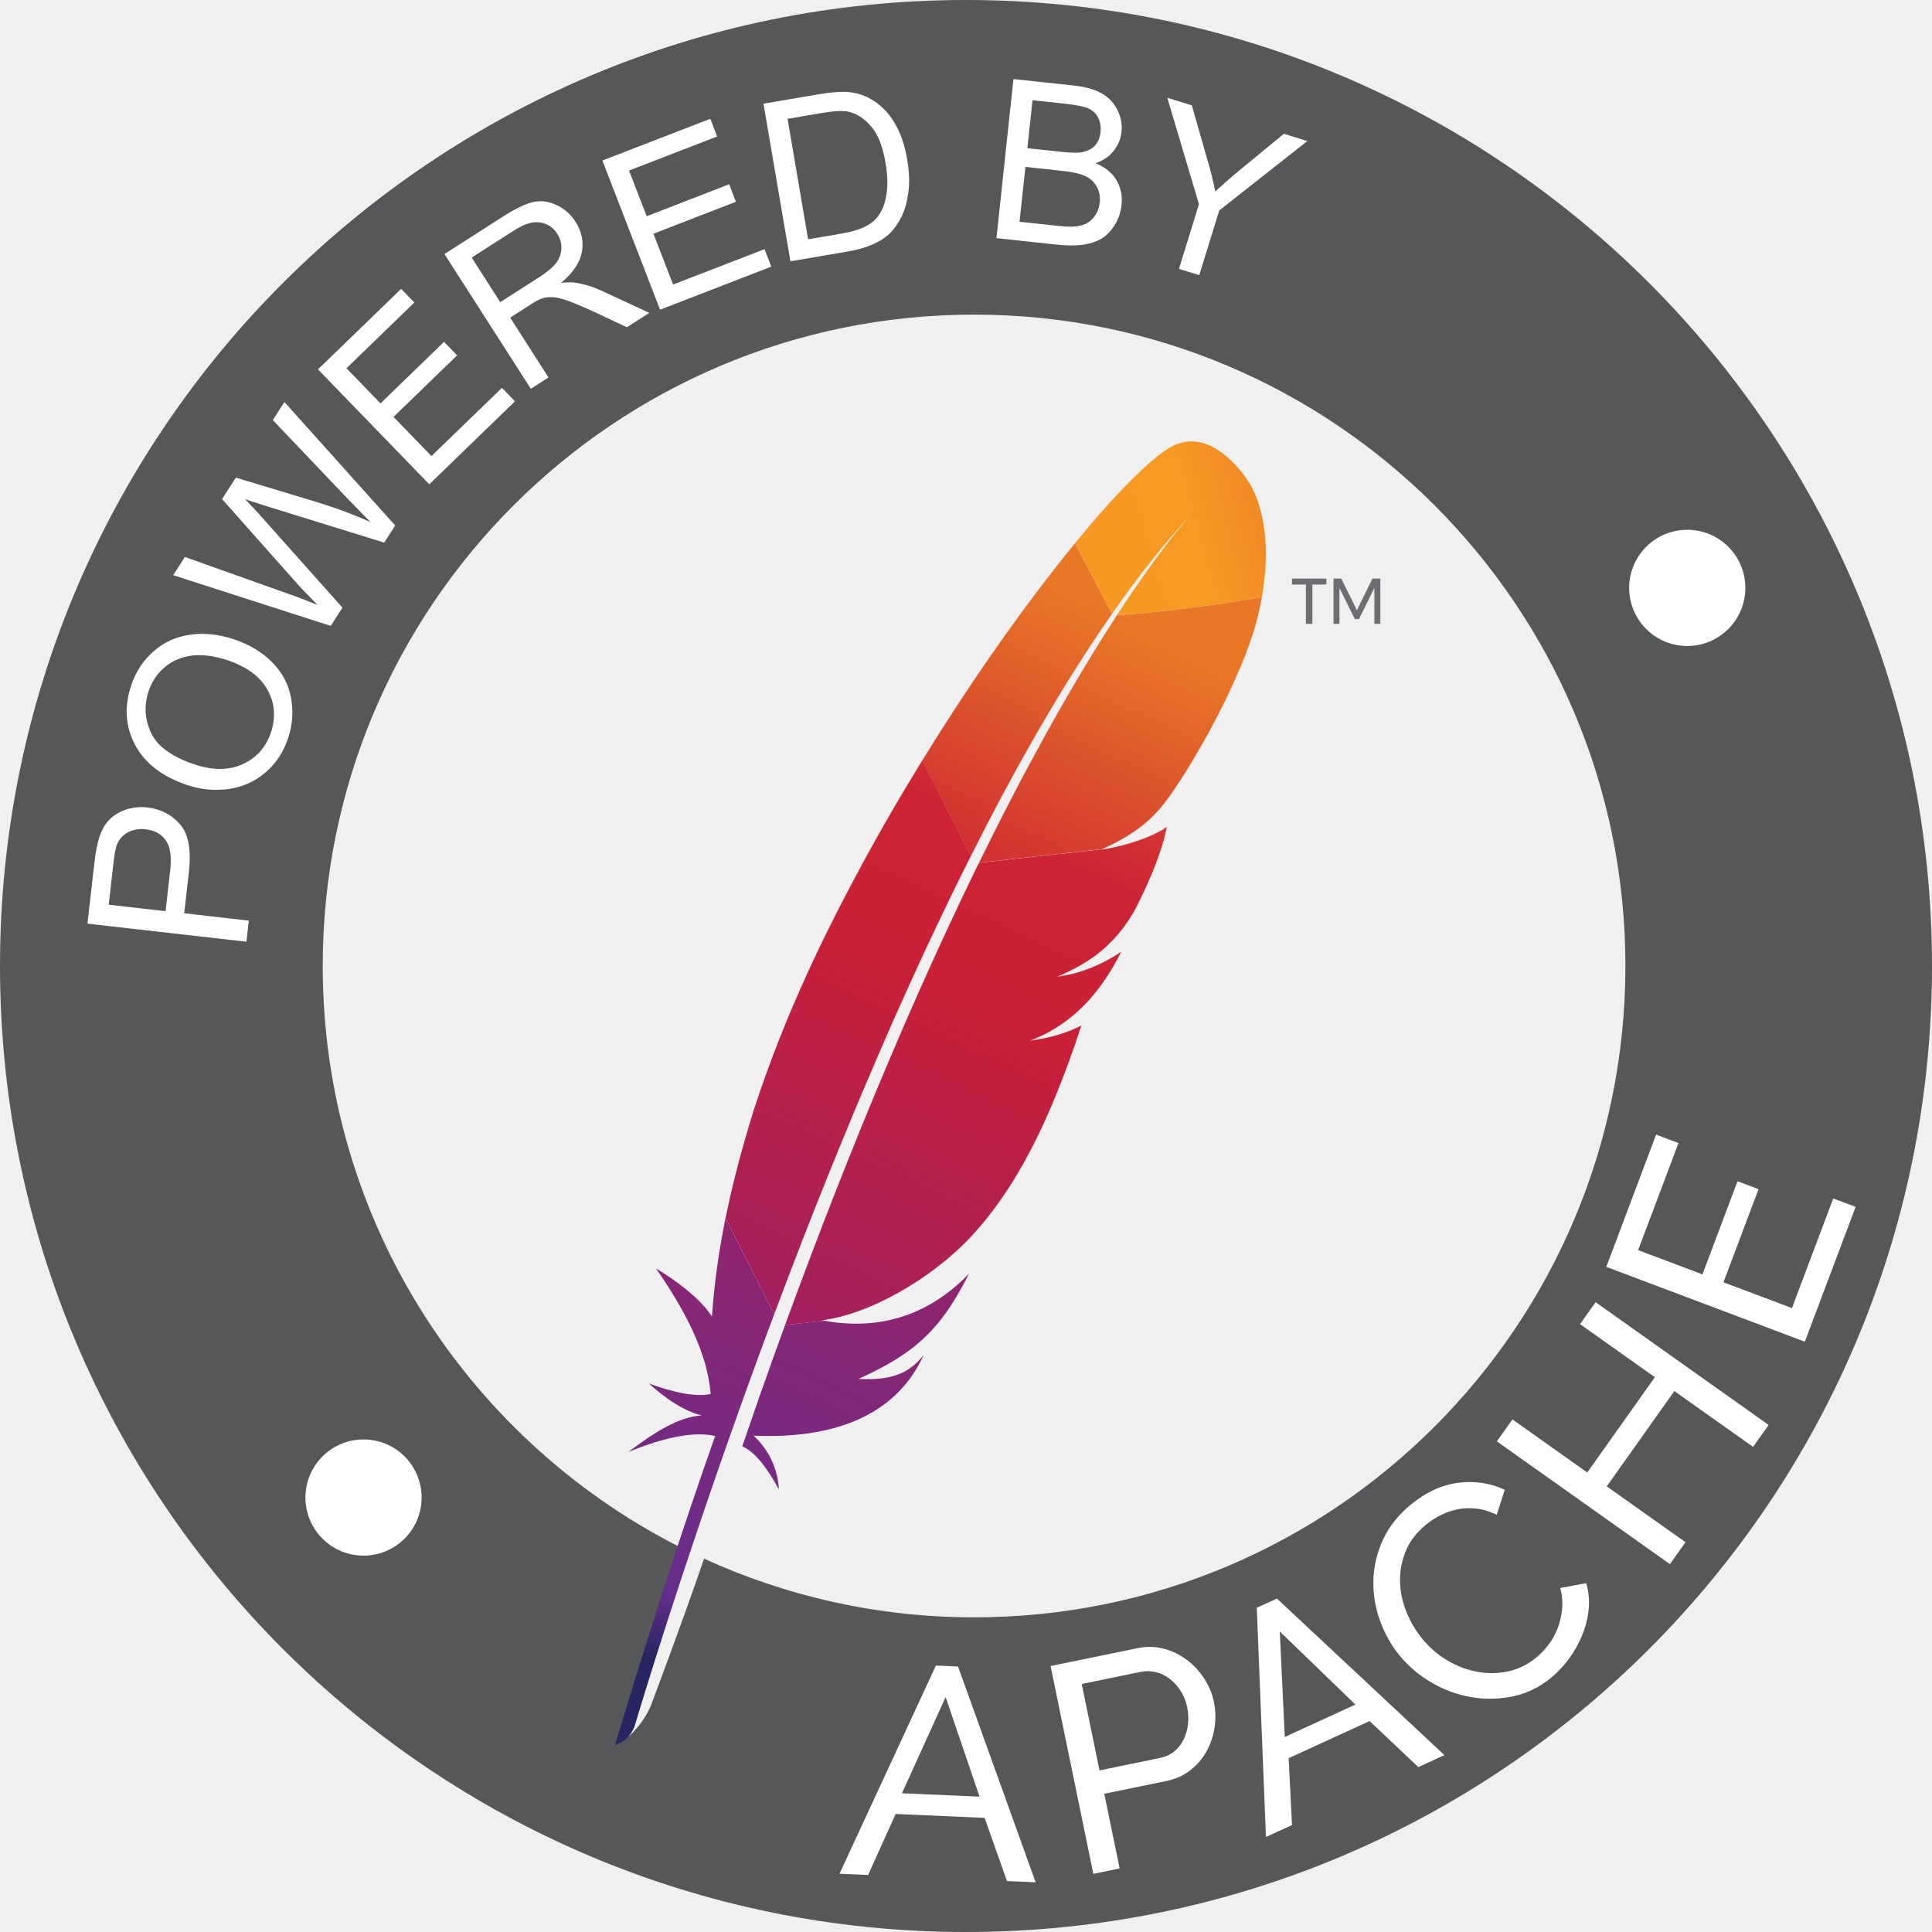
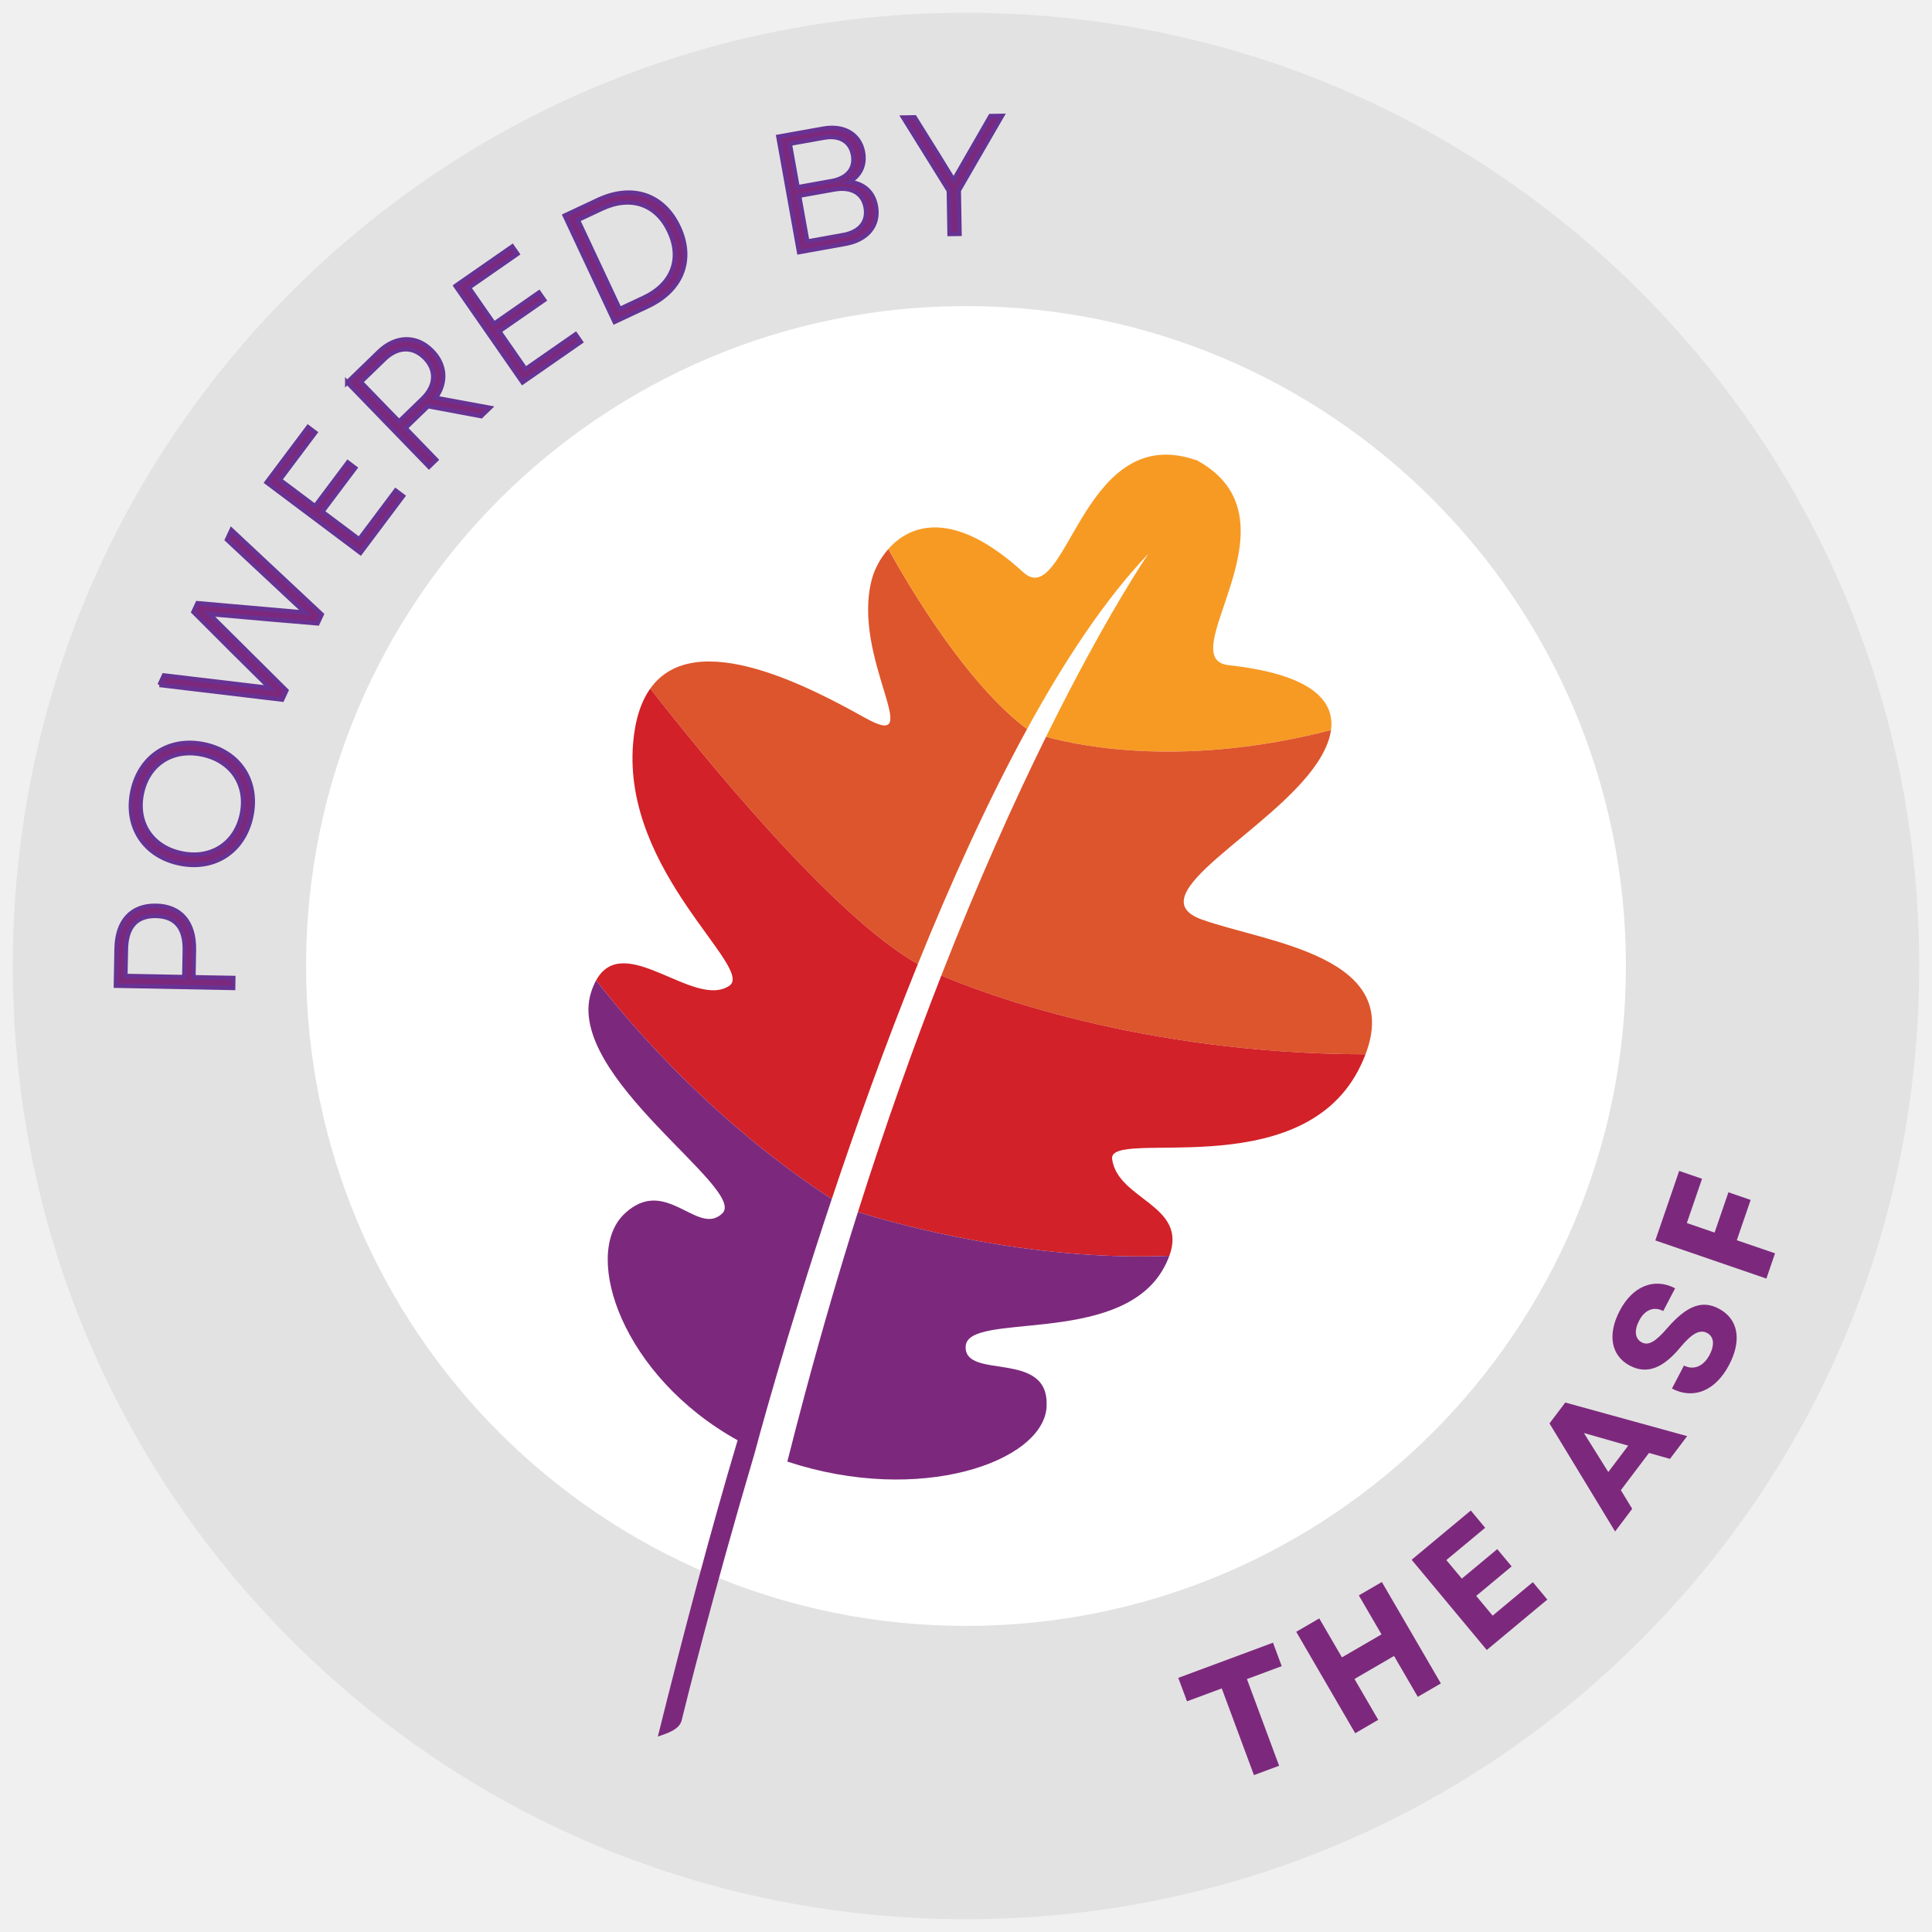
- <svg xmlns="http://www.w3.org/2000/svg" version="1.1" id="Layer_1" x="0px" y="0px" viewBox="0 0 4360.6 4360.6" enable-background="new 0 0 4360.6 4360.6" xml:space="preserve">
-   <rect x="0" y="0" fill="none" width="4360.6" height="4360.6" />
-   <path fill="#555759" d="M2180.3,0C976.2,0,0,976.2,0,2180.3s976.2,2180.3,2180.3,2180.3s2180.3-976.2,2180.3-2180.3  S3384.5,0,2180.3,0z M2198.6,3650.4c-217.5,0-423.8-47.6-609.5-132.4c-51.2,149.7-113.9,314.9-116.1,321.1  c-16.5,48.9-54.4,80.5-54.4,80.5s13-42,85.1-269.3c6.4-20.2,30.5-92.6,49.3-149.2c-488.3-239.1-824.6-740.7-824.6-1320.9  c0-811.9,658.2-1470.1,1470.1-1470.1c811.9,0,1470.1,658.2,1470.1,1470.1S3010.5,3650.4,2198.6,3650.4z" />
-   <path fill="#FFFFFF" d="M197.4,2084.7l15.4-135.3c2.7-24.1,6.3-41.9,9.7-54.2c5-17.2,12.2-31.6,21.6-42.2  c9.9-11.1,22.5-19.3,38.4-25.1c15.3-5.3,32.3-7.5,49.8-5.5c30.6,3.5,55.5,16.5,74.3,38.4c18.9,21.4,25.4,57.7,19.6,108.8l-10.4,91.7  l145.8,16.6l-5.4,47.6L197.4,2084.7z M384.2,1963.8c3.5-30.6,0-53.3-10.1-67.1c-9.5-14.3-25.3-22.7-45.9-25c-15-1.7-28,0.8-39.9,7.1  c-11.4,6.3-19.5,15.5-24.5,27.7c-2.9,7.8-5.6,22.2-8,43.8l-10.4,91.7l128.3,14.6L384.2,1963.8z" />
-   <path fill="#FFFFFF" d="M304.9,1681.4c-21.8-41.3-25-86-8.8-134.3c10.5-31.6,27.8-57.7,51.6-77.9c23.3-20.4,50.7-32.5,82.4-36.7  c31.3-4.5,64.1-0.9,98.5,10.6c34.9,11.7,63.6,29.2,86.2,52.2c22.6,23,36.9,50.1,42.2,80.6c5.4,30,3.3,60.1-6.6,89.8  c-10.9,32.5-28.1,58.6-52.4,78.7c-23.8,20.2-51.7,32.2-82.9,36.6c-31.1,4-62,1.1-92.2-9C366.5,1753.1,327.2,1722.9,304.9,1681.4   M548.3,1724.5c30.8-14.2,52-37.9,63.2-71.4c11.4-33.9,8.8-66.1-7.7-96.1c-16.5-30-46.8-52.3-90.8-67c-28.2-9.4-54.2-12.8-77.8-10.6  c-23.8,2.7-44.7,11.1-62.2,25.5c-17.5,14.3-30,32.5-37.5,55c-10.7,32-9,63.5,5.3,93.8c14.2,30.8,47.2,54.6,98.8,71.8  C480.7,1739.1,516.9,1739,548.3,1724.5" />
-   <path fill="#FFFFFF" d="M390.9,1298.2l26.4-41.1l228.7,81.5c24.5,8.5,47.6,17.3,70.8,26.9c-27.8-28.6-43.7-44.9-47.3-49.5  l-168.3-189.6l31.1-48.4l181.7,54.9c45,13.9,86.2,29,122.7,45.9c-16.4-16.5-35.1-35.8-56.4-57.8L615.7,948.1l26.2-40.7L892,1186.1  l-24.8,38.6l-272.4-84.4c-22.8-7.4-36.8-11.7-41.6-13.6c11.4,12.1,21.4,22.7,29.9,31.8l189.8,213l-26.4,41.2L390.9,1298.2z" />
-   <polygon fill="#FFFFFF" points="717.7,833.7 905.4,652 935.2,682.8 782,831.2 858.8,910.5 1002.2,771.6 1031.7,802.1 888.2,941   973.8,1029.4 1132.9,875.4 1162.3,905.8 968.9,1093.1 " />
-   <path fill="#FFFFFF" d="M1003.2,573.4l134.6-86.2c27.2-17.4,49.5-27.5,67.2-31.6c17.5-3.5,34.8-0.8,52.3,7.8  c17.2,8.2,31.2,20.7,41.8,37.3c13.9,21.6,18.4,44.5,14.3,68.1c-4.5,23.9-20.2,47.1-47,69.7c13.9-1.7,25.2-1.8,34-0.2  c18.7,3,38.9,9.2,59.4,18.8l105.7,49.1l-50.5,32.4l-80.4-37.7c-23.6-10.6-42.3-18.4-56.2-23.3c-13.6-4.5-24.8-6.9-33.2-6.9  c-8.7-0.4-16.2,0.8-23.4,3.6c-5.5,1.7-13,5.9-23.6,12.7l-46.7,29.9l86.5,135l-39.9,25.6L1003.2,573.4z M1215.7,626.5  c18.3-11.7,31.6-22.6,39.8-33.3c7.7-10.4,11.3-21.6,11.6-33.2c0.1-12-3.1-22.6-9.6-32.7c-9-14-21.7-22.7-38.3-25.2  c-16.2-2.8-35.7,3.1-58.2,17.5l-96.4,61.8l64.5,100.6L1215.7,626.5z" />
-   <polygon fill="#FFFFFF" points="1359.6,362.3 1603.2,268.1 1618.6,308 1419.7,385 1459.6,488 1645.8,415.9 1661,455.4 1474.8,527.5   1519.2,642.2 1725.6,562.4 1740.9,601.8 1489.8,699 " />
-   <path fill="#FFFFFF" d="M1723.2,234l122.8-20.9c27.3-4.7,49.1-6.3,64-5.8c21.2,1.5,40.1,7,56.6,16.9c21.6,12.7,38.9,30.2,52.6,53.4  c13.7,23.3,22.9,50.3,28.3,82.1c4.7,27.3,5.7,51.7,2.8,73.7c-2.9,22-8,40.2-15.5,55.8c-7.6,15.1-16.7,27.9-26.8,37.8  c-10.6,10-23.5,18.3-39.7,25.2c-15.7,6.8-34.3,12-56.1,15.7l-128.2,21.8L1723.2,234z M1900,527.1c23.4-4,41.3-9.6,54-16.4  c12.7-6.3,22.1-14.5,28.7-23.8c9.1-12.8,15.5-29.2,18.2-49.2c3.2-20,2.3-43.4-2.2-70.2c-6.3-37.3-17.2-65.1-33.1-82.8  c-15.3-17.9-32.5-28.7-51.1-32.7c-13.8-2.8-34-1.4-62.3,3.5l-74.6,12.7l46.3,271.9L1900,527.1z" />
-   <path fill="#FFFFFF" d="M2287.4,178.5l134.9,14.4c27.1,2.9,48.8,8.8,64.5,18.1c15.8,8.8,27.6,21.7,35.5,37.8  c7.9,16.1,10.8,32.1,9,48.6c-1.6,15.5-7.2,29.6-17.2,42.3c-9.5,12.7-23.2,22.4-41.1,28.6c20.9,8.8,36.8,21.2,46.7,38  c9.9,16.8,13.9,35.5,11.7,56c-1.8,17-7,32.2-15.6,46c-9.1,13.7-18.8,23.9-30.2,30.7c-11.3,6.4-25,11-41,13.4  c-16.5,2.3-35.7,2.2-58.8-0.2L2249,537.5L2287.4,178.5z M2390.3,510c15.5,1.7,26.2,1.8,32.8,1.5c10.7-0.9,20.6-2.9,28.1-6.6  c8.1-4.2,14.8-10.1,20.2-18.1c6-8.5,9.6-18.2,10.8-29.8c1.4-13.1-0.9-24.9-6.8-35.7c-5.9-10.8-14.7-18.8-26.3-24.1  c-11.6-5.3-28.9-9.2-52-11.6l-82.7-8.9l-13.3,123.8L2390.3,510z M2396.6,342.8c21,2.2,36.3,2.4,45.5,0.8  c12.4-2.7,22.1-7.3,29.5-15.1c6.9-7.9,11-17.6,12.3-30.1c1.3-12-0.6-22.9-5.1-32.5c-5-9.7-12.4-17-22.6-21.2  c-10.2-4.6-28.6-8.1-54.1-10.8l-71.7-7.7l-11.6,108.3L2396.6,342.8z" />
-   <path fill="#FFFFFF" d="M2706.1,460.7l-71.5-240l55.4,17.1l35.8,125.1c7.1,23.3,12.5,46.6,17.2,69.2c16.1-14.5,34.5-31.5,56.3-49.1  l98.4-81l53,16.4l-198.8,156.6l-45.1,146l-45.8-14.1L2706.1,460.7z" />
-   <path fill="#FFFFFF" d="M1894.8,4229.1l217.6-469.9l49.9,2.2l175.2,487l-64.7-2.8l-50.5-142.6l-200.8-8.8l-62.1,137.7L1894.8,4229.1  z M2134.3,3830.4l-98.6,217.1l175.2,7.6L2134.3,3830.4z" />
-   <path fill="#FFFFFF" d="M2467.7,4229.4l-96.5-469.1l195.6-40.2c20.7-4.3,40.6-3.9,59.8,1.1c19.2,5,36.5,13.4,52,25.1  c15.5,11.7,28.6,25.8,39.3,42.2c10.7,16.4,18,33.8,21.8,52.3c4,19.4,4.5,38.8,1.6,58.2s-9,37.4-18.2,54  c-9.2,16.6-21.4,30.8-36.7,42.6c-15.2,11.9-33.2,19.9-53.9,24.2l-140.1,28.8l34.7,168.5L2467.7,4229.4z M2481.6,3995.9l136.7-28.2  c12.3-2.5,22.9-7.3,31.8-14.5c8.9-7.1,15.9-15.9,21.1-26.4c5.2-10.5,8.5-22.1,10.1-34.8c1.5-12.7,0.9-25.7-1.8-38.9  c-2.8-13.7-7.8-25.9-14.8-36.9c-7.1-11-15.4-20-24.9-27.3c-9.5-7.2-20-12.2-31.3-14.9c-11.4-2.7-22.8-2.9-34.2-0.5l-132.8,27.3  L2481.6,3995.9z" />
-   <path fill="#FFFFFF" d="M2857.3,4146.2l-20.7-517.4l45.4-20.8l378.1,353.4l-58.9,27l-110-103.9l-182.7,83.8l7.6,150.9L2857.3,4146.2  z M2888.5,3682.2l11.3,238.2l159.4-73.1L2888.5,3682.2z" />
-   <path fill="#FFFFFF" d="M3158.7,3736.2c-18.9-23.1-33.6-49.4-44.2-78.9c-10.6-29.5-15.5-59.8-14.7-90.8c0.8-31,8-61.4,21.6-91.1  c13.6-29.7,34.8-56.4,63.6-80c34.2-28,70-44.2,107.2-48.8c37.2-4.5,71.9,0.8,104.1,15.9l-18.1,56.3c-15.8-7.5-31.1-12.2-46-13.8  c-14.9-1.7-29.2-1.1-42.8,1.7c-13.7,2.7-26.4,7.2-38.3,13.3c-11.9,6.1-22.7,13.1-32.4,21.1c-21.3,17.4-36.5,37.2-45.7,59.4  c-9.2,22.2-13.6,45.1-13.1,68.4c0.5,23.4,5.2,46.3,14.2,68.7c9,22.4,20.9,42.6,35.6,60.7c16.5,20.2,35.5,36.7,57.1,49.4  c21.5,12.8,44,21.3,67.4,25.6c23.4,4.3,46.6,4,69.6-0.9c23-5,44-15.2,63.2-30.9c10.1-8.2,19.4-18,28-29.2  c8.6-11.2,15.4-23.6,20.6-37.1c5.2-13.6,8.5-28,10.1-43.4c1.5-15.4,0.2-31.2-4.2-47.6l58.7-11c5.6,19.4,7.5,39.2,5.5,59.1  c-2,20-6.9,39.4-14.6,58.3c-7.7,18.9-17.7,36.7-29.9,53.3c-12.3,16.6-25.8,31-40.6,43.1c-26.3,21.5-55.2,35.5-86.6,41.9  c-31.4,6.5-62.7,6.9-93.9,1.5c-31.2-5.4-60.9-16.4-89-32.8C3202.8,3781.2,3178.7,3760.7,3158.7,3736.2" />
-   <polygon fill="#FFFFFF" points="3601.3,2939.1 3991.9,3216.2 3956.8,3265.7 3779.1,3139.7 3626.5,3354.8 3804.2,3480.8   3769.1,3530.3 3378.5,3253.2 3413.6,3203.7 3582.5,3323.5 3735.1,3108.4 3566.2,2988.6 " />
-   <polygon fill="#FFFFFF" points="4137.7,2705 4188.2,2724 4073.6,3028.3 3625.5,2859.4 3737.9,2560.9 3788.4,2579.9 3697.3,2821.6   3842.5,2876.3 3921.7,2666.1 3969.1,2684 3889.9,2894.2 4044.5,2952.4 " />
-   <path fill="#FFFFFF" d="M3939.3,1325.4c0.8,72.4-57.2,131.8-129.6,132.6c-72.4,0.8-131.8-57.2-132.6-129.6  c-0.8-72.4,57.2-131.8,129.6-132.6C3879.1,1194.9,3938.5,1253,3939.3,1325.4" />
-   <path fill="#FFFFFF" d="M951.6,3378.5c0.8,72.4-57.2,131.8-129.6,132.6c-72.4,0.8-131.8-57.2-132.6-129.6  c-0.8-72.4,57.2-131.8,129.6-132.6C891.4,3248,950.8,3306,951.6,3378.5" />
-   <path fill="#6D6E71" d="M2993.7,1319.3h-31.6v88.8h-14.6v-88.8h-31.4v-13.4h77.6V1319.3z M3115.4,1408.1H3102v-81l-34.8,70.3h-9.2  l-34.8-70.3v81h-13.4v-102.2h17.5l35.3,71.3l35.1-71.3h17.8V1408.1z" />
-   <rect x="0" y="0" fill="none" width="4360.6" height="4360.6" />
-   <rect x="0" y="0" fill="none" width="4360.6" height="4360.6" />
-   <linearGradient id="SVGID_1_" gradientUnits="userSpaceOnUse" x1="-4960.864" y1="1037.32" x2="-4545.292" y2="1523.259" gradientTransform="matrix(0.4226 -0.9063 0.9063 0.4226 3653.631 -3688.642)">
-     <stop offset="0" style="stop-color:#F69923" />
-     <stop offset="0.312" style="stop-color:#F79A23" />
-     <stop offset="0.838" style="stop-color:#E97826" />
-   </linearGradient>
-   <path fill="url(#SVGID_1_)" d="M2640.3,1010.2c-46.2,27.3-122.8,104.4-214.3,216.1l84.1,158.7c59-84.4,119-160.4,179.5-225.2  c4.7-5.1,7.1-7.6,7.1-7.6c-2.4,2.5-4.7,5.1-7.1,7.6c-19.5,21.6-78.9,90.8-168.5,228.4c86.2-4.3,218.8-21.9,326.9-40.4  c32.2-180.2-31.5-262.6-31.5-262.6S2735.4,954.1,2640.3,1010.2z" />
-   <path fill="none" d="M2498,1915.6c0.6-0.1,1.2-0.2,1.8-0.4l-12.1,1.3c-0.7,0.3-1.4,0.7-2.1,1  C2489.7,1916.9,2493.9,1916.3,2498,1915.6z" />
-   <path fill="none" d="M2412.1,2199.9c-6.9,1.5-13.9,2.7-21,3.8C2398.2,2202.7,2405.3,2201.4,2412.1,2199.9z" />
-   <path fill="none" d="M1828.8,2837.7c0.9-2.4,1.8-4.7,2.7-7.1c18.5-48.8,36.9-96.4,55-142.6c20.4-51.9,40.5-102.2,60.4-151  c21-51.4,41.6-101,62-148.9c21.4-50.3,42.4-98.8,63.1-145.4c16.8-37.9,33.4-74.7,49.8-110.3c5.5-11.9,10.9-23.6,16.3-35.2  c10.7-23.1,21.3-45.6,31.8-67.7c9.7-20.4,19.3-40.3,28.8-59.9c3.2-6.5,6.3-13,9.5-19.4c0.5-1.1,1-2.1,1.5-3.1l-10.3,1.1l-8.2-16.2  c-0.8,1.6-1.6,3.1-2.4,4.7c-14.8,29.3-29.4,58.9-43.9,88.8c-8.4,17.3-16.7,34.6-25,52c-23,48.2-45.6,96.9-67.8,145.9  c-22.5,49.5-44.5,99.3-66.1,149.1c-21.2,49-42,97.9-62.3,146.8c-20.3,48.8-40.2,97.5-59.6,145.7c-20.2,50.4-39.9,100.5-59.1,149.8  c-4.3,11.1-8.6,22.3-12.9,33.4c-15.3,39.9-30.2,79.3-44.8,118.1l12.9,25.6l11.6-1.3c0.4-1.2,0.9-2.3,1.3-3.5  C1791.9,2936,1810.4,2886.2,1828.8,2837.7z" />
-   <path fill="none" d="M2385.8,2204.5L2385.8,2204.5c0.1,0,0.1,0,0.2-0.1C2385.9,2204.5,2385.8,2204.5,2385.8,2204.5z" />
-   <path fill="#BE202E" d="M2357.9,2343.2c-10.7,1.9-21.8,3.9-33.1,5.8c-0.1,0-0.1,0.1-0.2,0.1c5.7-0.8,11.4-1.7,16.9-2.7  C2347,2345.4,2352.5,2344.3,2357.9,2343.2z" />
-   <path opacity="0.35" fill="#BE202E" d="M2357.9,2343.2c-10.7,1.9-21.8,3.9-33.1,5.8c-0.1,0-0.1,0.1-0.2,0.1  c5.7-0.8,11.4-1.7,16.9-2.7C2347,2345.4,2352.5,2344.3,2357.9,2343.2z" />
-   <path fill="#BE202E" d="M2386,2204.4C2386,2204.4,2386,2204.4,2386,2204.4c-0.1,0.1-0.2,0.1-0.2,0.1c1.8-0.2,3.5-0.5,5.3-0.8  c7.1-1,14.2-2.3,21-3.8C2403.6,2201.4,2394.9,2202.9,2386,2204.4L2386,2204.4L2386,2204.4z" />
-   <path opacity="0.35" fill="#BE202E" d="M2386,2204.4C2386,2204.4,2386,2204.4,2386,2204.4c-0.1,0.1-0.2,0.1-0.2,0.1  c1.8-0.2,3.5-0.5,5.3-0.8c7.1-1,14.2-2.3,21-3.8C2403.6,2201.4,2394.9,2202.9,2386,2204.4L2386,2204.4L2386,2204.4z" />
-   <linearGradient id="SVGID_2_" gradientUnits="userSpaceOnUse" x1="-8036.509" y1="983.684" x2="-5071.627" y2="983.684" gradientTransform="matrix(0.4226 -0.9063 0.9063 0.4226 3653.631 -3688.642)">
-     <stop offset="0.323" style="stop-color:#9E2064" />
-     <stop offset="0.63" style="stop-color:#C92037" />
-     <stop offset="0.751" style="stop-color:#CD2335" />
-     <stop offset="1" style="stop-color:#E97826" />
-   </linearGradient>
-   <path fill="url(#SVGID_2_)" d="M2262.2,1795.2c25.6-47.7,51.4-94.5,77.6-139.9c27.2-47.2,54.6-93,82.4-137.2  c1.6-2.6,3.3-5.2,4.9-7.8c27.4-43.4,55.1-85.2,83-125.1l-84.1-158.7c-6.3,7.7-12.7,15.6-19.1,23.6c-24.3,30.2-49.4,62.7-75.3,97.2  c-29.1,38.9-59.1,80.3-89.4,123.9c-28.1,40.2-56.5,82.3-85,126c-24.3,37.1-48.6,75.3-72.7,114.5c-0.9,1.5-1.8,2.9-2.7,4.4  l109.4,216.2C2214.6,1885.7,2238.2,1840,2262.2,1795.2z" />
-   <linearGradient id="SVGID_3_" gradientUnits="userSpaceOnUse" x1="-7678.608" y1="1281.058" x2="-5911.826" y2="1281.058" gradientTransform="matrix(0.4226 -0.9063 0.9063 0.4226 3653.631 -3688.642)">
-     <stop offset="0" style="stop-color:#282662" />
-     <stop offset="9.548390e-02" style="stop-color:#662E8D" />
-     <stop offset="0.788" style="stop-color:#9F2064" />
-     <stop offset="0.949" style="stop-color:#CD2032" />
-   </linearGradient>
-   <path fill="url(#SVGID_3_)" d="M1763.8,3013c-14.5,39.8-29,80.4-43.6,121.7c-0.2,0.6-0.4,1.2-0.6,1.8c-2.1,5.8-4.1,11.7-6.2,17.6  c-9.8,27.9-18.4,53-38,110.2c32.2,14.7,58.1,53.4,82.6,97.3c-2.6-45.5-21.4-88.2-57.2-121.3c159,7.2,295.9-33,366.6-149.2  c6.3-10.4,12.1-21.2,17.4-32.8c-32.2,40.8-72,58.1-147.2,53.9c-0.2,0.1-0.3,0.1-0.5,0.2c0.2-0.1,0.3-0.1,0.5-0.2  c110.6-49.5,166-97,215.1-175.7c11.6-18.7,22.9-39.1,34.5-61.7c-96.6,99.3-208.7,127.5-326.7,106.1l-88.5,9.7  C1769.2,2998.1,1766.5,3005.5,1763.8,3013z" />
-   <linearGradient id="SVGID_4_" gradientUnits="userSpaceOnUse" x1="-7869.985" y1="956.057" x2="-4905.102" y2="956.057" gradientTransform="matrix(0.4226 -0.9063 0.9063 0.4226 3653.631 -3688.642)">
-     <stop offset="0.323" style="stop-color:#9E2064" />
-     <stop offset="0.63" style="stop-color:#C92037" />
-     <stop offset="0.751" style="stop-color:#CD2335" />
-     <stop offset="1" style="stop-color:#E97826" />
-   </linearGradient>
-   <path fill="url(#SVGID_4_)" d="M1805.1,2814.8c19.1-49.4,38.8-99.4,59.1-149.8c19.4-48.3,39.2-96.9,59.6-145.7  c20.3-48.9,41.1-97.8,62.3-146.8c21.6-49.8,43.6-99.6,66.1-149.1c22.2-49,44.8-97.7,67.8-145.9c8.3-17.4,16.6-34.7,25-52  c14.5-29.8,29.1-59.4,43.9-88.8c0.8-1.6,1.6-3.1,2.4-4.7l-109.4-216.2c-1.8,2.9-3.6,5.9-5.4,8.8c-25.5,41.6-50.9,84.2-75.8,127.7  c-25.2,43.9-49.9,88.7-74,134.1c-20.4,38.3-40.3,76.9-59.6,115.9c-3.9,7.9-7.7,15.8-11.5,23.6c-23.8,49.1-45.4,96.5-64.9,142.1  c-22.1,51.7-41.5,101-58.5,147.8c-11.2,30.8-21.4,60.5-30.7,89c-7.7,24.4-14.9,48.8-21.9,73.1c-16.3,57.3-30.4,114.4-42,171.4  l109.9,217c14.5-38.8,29.4-78.2,44.8-118.1C1796.4,2837.2,1800.8,2826,1805.1,2814.8z" />
-   <linearGradient id="SVGID_5_" gradientUnits="userSpaceOnUse" x1="-7653.753" y1="996.17" x2="-6095.618" y2="996.17" gradientTransform="matrix(0.4226 -0.9063 0.9063 0.4226 3653.631 -3688.642)">
-     <stop offset="0" style="stop-color:#282662" />
-     <stop offset="9.548390e-02" style="stop-color:#662E8D" />
-     <stop offset="0.788" style="stop-color:#9F2064" />
-     <stop offset="0.949" style="stop-color:#CD2032" />
-   </linearGradient>
-   <path fill="url(#SVGID_5_)" d="M1636,2756.9c-13.8,69.5-23.6,138.6-28.5,207.4c-0.2,2.4-0.4,4.8-0.6,7.2  c-34.3-55-126.2-108.7-126-108.2c65.8,95.3,115.7,190,123.1,283c-35.2,7.2-83.5-3.2-139.2-23.7c58.1,53.4,101.8,68.2,118.8,72.1  c-53.4,3.3-109,40-165.1,82.3c82-33.4,148.1-46.7,195.6-35.9c-75.2,212.9-150.6,447.8-226,697.3c23.1-6.9,36.9-22.3,44.6-43.4  c13.4-45.2,102.6-341.6,242.3-731.2c4-11.1,8-22.2,12-33.4c1.1-3.1,2.3-6.2,3.4-9.4c14.8-40.8,30.1-82.6,45.9-125.1  c3.6-9.7,7.2-19.4,10.9-29.1c0.1-0.2,0.1-0.4,0.2-0.6l-109.9-217C1637.1,2751.8,1636.5,2754.4,1636,2756.9z" />
-   <linearGradient id="SVGID_6_" gradientUnits="userSpaceOnUse" x1="-7869.985" y1="1262.911" x2="-4905.104" y2="1262.911" gradientTransform="matrix(0.4226 -0.9063 0.9063 0.4226 3653.631 -3688.642)">
-     <stop offset="0.323" style="stop-color:#9E2064" />
-     <stop offset="0.63" style="stop-color:#C92037" />
-     <stop offset="0.751" style="stop-color:#CD2335" />
-     <stop offset="1" style="stop-color:#E97826" />
-   </linearGradient>
-   <path fill="url(#SVGID_6_)" d="M2208.2,1950.2c-3.1,6.4-6.3,12.9-9.5,19.4c-9.5,19.5-19.1,39.5-28.8,59.9  c-10.5,22.1-21.1,44.6-31.8,67.7c-5.4,11.6-10.8,23.3-16.3,35.2c-16.4,35.6-33,72.3-49.8,110.3c-20.7,46.6-41.8,95.1-63.1,145.4  c-20.4,47.9-41.1,97.6-62,148.9c-19.9,48.7-40,99-60.4,151c-18.2,46.3-36.5,93.8-55,142.6c-0.9,2.3-1.8,4.7-2.7,7.1  c-18.4,48.5-36.9,98.3-55.6,149.4c-0.4,1.2-0.9,2.3-1.3,3.5l88.5-9.7c-1.8-0.3-3.5-0.5-5.3-0.9c105.8-13.2,246.5-92.2,337.4-189.8  c41.9-45,79.9-98,115.1-160.1c26.2-46.2,50.7-97.5,74.1-154.2c20.5-49.6,40.1-103.2,59-161.4c-24.3,12.8-52.1,22.2-82.9,28.7  c-5.4,1.1-10.9,2.2-16.4,3.2c-5.6,1-11.2,1.9-16.9,2.7l0,0l0,0c0.1,0,0.1-0.1,0.2-0.1c98.7-37.9,160.9-111.2,206.1-201  c-25.9,17.7-68.1,40.9-118.7,52c-6.9,1.5-13.9,2.7-21,3.8c-1.8,0.3-3.5,0.6-5.3,0.8l0,0l0,0c0.1,0,0.1,0,0.2-0.1c0,0,0.1,0,0.1,0  l0,0c34.2-14.3,63.1-30.4,88.2-49.3c5.4-4.1,10.6-8.2,15.6-12.6c7.7-6.6,14.9-13.6,21.9-20.9c4.4-4.7,8.8-9.5,12.9-14.5  c9.8-11.7,19-24.3,27.6-38c2.6-4.2,5.2-8.5,7.8-12.8c3.3-6.4,6.4-12.6,9.5-18.6c13.8-27.7,24.8-52.4,33.6-74.1  c4.4-10.8,8.2-20.9,11.5-30.2c1.3-3.7,2.6-7.3,3.7-10.8c3.5-10.4,6.3-19.7,8.6-27.8c3.3-12.2,5.4-21.9,6.5-28.9l0,0l0,0  c-3.3,2.6-7.2,5.3-11.5,7.8c-29.8,17.8-80.9,34-122.1,41.6l81.3-8.9l-81.3,8.9c-0.6,0.1-1.2,0.2-1.8,0.4c-4.1,0.7-8.3,1.3-12.4,2  c0.7-0.3,1.4-0.7,2.1-1l-278,30.5C2209.2,1948.1,2208.7,1949.1,2208.2,1950.2z" />
-   <linearGradient id="SVGID_7_" gradientUnits="userSpaceOnUse" x1="-8053.906" y1="1247.674" x2="-5089.024" y2="1247.674" gradientTransform="matrix(0.4226 -0.9063 0.9063 0.4226 3653.631 -3688.642)">
-     <stop offset="0.323" style="stop-color:#9E2064" />
-     <stop offset="0.63" style="stop-color:#C92037" />
-     <stop offset="0.751" style="stop-color:#CD2335" />
-     <stop offset="1" style="stop-color:#E97826" />
-   </linearGradient>
-   <path fill="url(#SVGID_7_)" d="M2521.1,1388.3c-24.7,37.9-51.7,81-80.8,129.8c-1.5,2.5-3.1,5.2-4.6,7.7  c-25.1,42.2-51.7,88.6-79.7,139.4c-24.2,43.9-49.4,90.9-75.6,141.5c-22.8,44.1-46.4,90.9-70.6,140.3l278-30.5  c81-37.2,117.2-70.9,152.3-119.7c9.3-13.4,18.7-27.5,28-42c28.6-44.6,56.6-93.7,81.6-142.4c24.2-47.1,45.5-93.9,61.8-135.9  c10.4-26.8,18.8-51.7,24.5-73.6c5.1-19.3,9-37.6,12.1-55.1C2739.9,1366.4,2607.3,1384,2521.1,1388.3z" />
-   <path fill="#BE202E" d="M2341.5,2346.3c-5.6,1-11.2,1.9-16.9,2.7l0,0C2330.3,2348.2,2335.9,2347.3,2341.5,2346.3z" />
-   <path opacity="0.35" fill="#BE202E" d="M2341.5,2346.3c-5.6,1-11.2,1.9-16.9,2.7l0,0C2330.3,2348.2,2335.9,2347.3,2341.5,2346.3z" />
-   <linearGradient id="SVGID_8_" gradientUnits="userSpaceOnUse" x1="-7869.983" y1="1354.176" x2="-4905.105" y2="1354.176" gradientTransform="matrix(0.4226 -0.9063 0.9063 0.4226 3653.631 -3688.642)">
-     <stop offset="0.323" style="stop-color:#9E2064" />
-     <stop offset="0.63" style="stop-color:#C92037" />
-     <stop offset="0.751" style="stop-color:#CD2335" />
-     <stop offset="1" style="stop-color:#E97826" />
-   </linearGradient>
-   <path fill="url(#SVGID_8_)" d="M2341.5,2346.3c-5.6,1-11.2,1.9-16.9,2.7l0,0C2330.3,2348.2,2335.9,2347.3,2341.5,2346.3z" />
-   <path fill="#BE202E" d="M2385.8,2204.5c1.8-0.2,3.5-0.5,5.3-0.8C2389.3,2204,2387.6,2204.3,2385.8,2204.5L2385.8,2204.5z" />
-   <path opacity="0.35" fill="#BE202E" d="M2385.8,2204.5c1.8-0.2,3.5-0.5,5.3-0.8C2389.3,2204,2387.6,2204.3,2385.8,2204.5  L2385.8,2204.5z" />
-   <linearGradient id="SVGID_9_" gradientUnits="userSpaceOnUse" x1="-7869.983" y1="1343.733" x2="-4905.105" y2="1343.733" gradientTransform="matrix(0.4226 -0.9063 0.9063 0.4226 3653.631 -3688.642)">
-     <stop offset="0.323" style="stop-color:#9E2064" />
-     <stop offset="0.63" style="stop-color:#C92037" />
-     <stop offset="0.751" style="stop-color:#CD2335" />
-     <stop offset="1" style="stop-color:#E97826" />
-   </linearGradient>
-   <path fill="url(#SVGID_9_)" d="M2385.8,2204.5c1.8-0.2,3.5-0.5,5.3-0.8C2389.3,2204,2387.6,2204.3,2385.8,2204.5L2385.8,2204.5z" />
-   <path fill="#BE202E" d="M2385.9,2204.4C2386,2204.4,2386,2204.4,2385.9,2204.4l0.1,0l0,0l0,0C2386,2204.4,2386,2204.4,2385.9,2204.4  z" />
-   <path opacity="0.35" fill="#BE202E" d="M2385.9,2204.4C2386,2204.4,2386,2204.4,2385.9,2204.4l0.1,0l0,0l0,0  C2386,2204.4,2386,2204.4,2385.9,2204.4z" />
-   <linearGradient id="SVGID_10_" gradientUnits="userSpaceOnUse" x1="-6204.357" y1="1341.638" x2="-5549.021" y2="1341.638" gradientTransform="matrix(0.4226 -0.9063 0.9063 0.4226 3653.631 -3688.642)">
-     <stop offset="0.323" style="stop-color:#9E2064" />
-     <stop offset="0.63" style="stop-color:#C92037" />
-     <stop offset="0.751" style="stop-color:#CD2335" />
-     <stop offset="1" style="stop-color:#E97826" />
-   </linearGradient>
-   <path fill="url(#SVGID_10_)" d="M2385.9,2204.4C2386,2204.4,2386,2204.4,2385.9,2204.4l0.1,0l0,0l0,0  C2386,2204.4,2386,2204.4,2385.9,2204.4z" />
+ <svg xmlns="http://www.w3.org/2000/svg" id="Layer_1" viewBox="0 0 1000 1000">
+   <defs>
+     <style>
+       .cls-1, .cls-2 {
+         fill: #7c297d;
+       }
+ 
+       .cls-3 {
+         fill: #e2e2e2;
+       }
+ 
+       .cls-4 {
+         fill: #f79a23;
+       }
+ 
+       .cls-5 {
+         fill: #dd552c;
+       }
+ 
+       .cls-6 {
+         fill: #fff;
+       }
+ 
+       .cls-7 {
+         fill: #d22128;
+       }
+ 
+       .cls-2 {
+         stroke: #673293;
+         stroke-miterlimit: 10;
+         stroke-width: 2.231px;
+       }
+     </style>
+   </defs>
+   <g>
+     <path class="cls-3" d="M500,993.382c-132.02,0-255.976-51.261-349.053-144.33C57.878,755.976,6.618,632.02,6.618,500S57.878,244.024,150.947,150.947C244.024,57.878,367.98,6.618,500,6.618s255.976,51.261,349.053,144.33c93.069,93.077,144.33,217.033,144.33,349.053s-51.261,255.976-144.33,349.053c-93.077,93.069-217.033,144.33-349.053,144.33Z" />
+     <g>
+       <path class="cls-2" d="M59.963,510.228l.357-19.249c.279-14.308,7.72-22.412,20.469-22.176,12.757.244,19.885,8.627,19.615,22.943l-.261,14.047,20.634.383-.087,5.211-60.726-1.159ZM95.62,491.912c.227-11.624-4.775-17.619-14.918-17.811-9.986-.192-15.301,5.612-15.51,17.236l-.27,13.794,30.446.575.253-13.794Z" />
+       <path class="cls-2" d="M92.832,446.914c-18.194-3.817-28.137-19.04-24.303-37.304,3.808-18.203,19.031-28.145,37.216-24.337,18.194,3.817,28.137,19.04,24.329,37.225-3.834,18.281-19.048,28.215-37.243,24.416ZM104.639,390.545c-15.301-3.207-28.015,4.958-31.178,20.094-3.189,15.214,5.176,27.797,20.477,31.003,15.301,3.207,28.015-4.958,31.204-20.172,3.163-15.136-5.202-27.718-20.503-30.925Z" />
+       <path class="cls-2" d="M82.541,354.557l2.3-4.967,54.818,6.509-19.162-18.952-20.399-20.399,2.126-4.566,55.655,4.888-40.406-37.722,2.344-5.045,46.723,43.726-2.17,4.644-25.235-2.144-30.725-2.701,39.839,39.578-2.205,4.732-63.506-7.581Z" />
+       <path class="cls-2" d="M137.995,249.696l21.462-28.607,3.747,2.823-18.334,24.433,18.186,13.637,16.974-22.621,3.825,2.867-16.983,22.63,19.022,14.264,18.909-25.2,3.808,2.867-22.028,29.365-48.588-36.458Z" />
+       <path class="cls-2" d="M179.716,197.936l16.286-15.781c8.792-8.531,19.667-8.792,27.771-.427,6.962,7.171,7.433,16.269,1.778,24.172l27.997,5.167-4.496,4.357-27.501-5.159-11.668,11.302,15.894,16.399-3.738,3.634-42.323-43.665ZM218.728,206.345c6.858-6.649,7.293-14.683,1.246-20.922-6.108-6.317-14.099-6.187-21.018.523l-12.173,11.79,19.771,20.399,12.173-11.79Z" />
+       <path class="cls-2" d="M235.763,147.989l29.391-20.416,2.675,3.843-25.104,17.454,12.983,18.7,23.257-16.164,2.727,3.912-23.257,16.164,13.585,19.545,25.897-18.003,2.727,3.93-30.176,20.974-34.707-49.938Z" />
+       <path class="cls-2" d="M292.289,111.574l17.227-8.078c17.863-8.365,33.923-2.745,41.782,14.003,7.842,16.748,1.891,32.685-15.972,41.05l-17.218,8.086-25.819-55.062ZM333.226,154.08c14.866-6.971,19.824-20.137,13.184-34.306-6.631-14.142-19.928-18.761-34.942-11.711l-12.356,5.786,21.619,46.087,12.496-5.856Z" />
+       <path class="cls-2" d="M402.866,70.742l23.144-4.148c10.84-1.952,19.022,2.849,20.713,12.243,1.185,6.657-1.516,12.252-7.302,15.319,7.52.671,12.644,5.132,13.968,12.556,1.778,9.916-4.366,17.454-15.894,19.519l-23.911,4.287-10.718-59.776ZM430.437,93.729c8.191-1.464,12.321-6.518,11.066-13.524-1.263-6.997-6.893-10.395-15.005-8.94l-17.68,3.163,4.026,22.464,17.593-3.163ZM436.327,121.682c8.714-1.568,13.044-6.927,11.72-14.264-1.333-7.433-7.337-10.944-16.303-9.332l-18.107,3.242,4.244,23.658,18.447-3.303Z" />
+       <path class="cls-2" d="M491.093,98.774l-23.614-37.957,5.978-.105,12.121,19.405,8.025,13.062,19.057-33.121,5.986-.096-22.351,38.628.375,22.473-5.202.078-.375-22.368Z" />
+     </g>
+     <circle class="cls-6" cx="499.999" cy="499.999" r="341.575" />
+     <g>
+       <path class="cls-1" d="M632.386,873.922l-18.003,6.675-4.505-12.138,49.032-18.203,4.505,12.138-18.003,6.692,16.652,44.867-13.027,4.836-16.652-44.867Z" />
+       <path class="cls-1" d="M721.554,857.13l-20.477,11.903,12.295,21.148-11.92,6.936-30.524-52.5,11.92-6.936,11.737,20.172,20.477-11.903-11.737-20.172,11.92-6.936,30.542,52.5-11.938,6.936-12.295-21.148Z" />
+       <path class="cls-1" d="M730.66,807.331l30.62-25.496,7.442,8.94-20.094,16.713,8.008,9.611,18.342-15.275,7.442,8.94-18.342,15.275,8.505,10.213,20.817-17.332,7.494,9.01-31.352,26.106-38.881-46.706Z" />
+       <path class="cls-1" d="M802.017,736.759l8.165-10.814,63.087,17.393-8.905,11.781-10.849-3.076-14.561,19.266,5.873,9.655-8.853,11.729-33.957-55.933ZM842.753,748.27l-22.926-6.544,12.617,20.198,10.308-13.654Z" />
+       <path class="cls-1" d="M865.392,718.713l6.23-11.912c5.185,2.605,10.204.322,13.297-5.594,2.64-5.08,2.248-9.393-1.368-11.284-3.764-1.969-7.799.34-13.471,7.058-9.202,11.258-17.558,14.526-26.403,9.916-9.777-5.106-11.798-16.051-5.324-28.433,6.657-12.774,17.837-17.314,28.686-11.642l-6.152,11.764c-4.836-2.536-9.524-.671-12.461,4.949-2.693,5.15-2.178,9.428,1.359,11.276,3.311,1.725,6.866-.035,13.088-7.267,10.134-11.737,18.142-14.709,26.681-10.247,10.16,5.298,12.138,16.321,5.472,29.086-7.067,13.532-18.473,18.159-29.635,12.33Z" />
+       <path class="cls-1" d="M856.791,642.041l12.356-35.97,11.825,4.069-7.869,22.908,14.36,4.932,7.171-20.852,11.502,3.956-7.171,20.852,19.789,6.788-4.479,13.071-57.485-19.754Z" />
+     </g>
+   </g>
+   <g>
+     <path class="cls-5" d="M475.083,498.991c17.068-42.205,36.112-84.327,56.546-121.661-30.502-22.656-59.791-71.509-71.825-93.154-4.322,4.91-7.128,10.565-8.4,15.166-11.337,40.933,29.019,90.361-3.485,72.302-27.082-15.049-88.065-48.004-111.327-15.249,26.052,33.474,94.191,117.692,138.492,142.596Z" />
+     <path class="cls-4" d="M531.628,377.329c19.8-36.175,40.9-67.858,62.776-90.684,0,0-21.819,31.583-52.984,94.718,18.874,5.198,72.627,15.863,147.5-3.477,1.841-13.607-7.306-28.572-52.89-33.583-29.76-3.268,35.72-71.061-11.716-103.123-1.531-1.037-3.037-1.952-4.512-2.771-1.59-.571-3.27-1.094-5.063-1.56-55.4-14.456-63.079,79.482-85.186,59.288-35.724-32.633-58.273-25.008-69.751-11.964,12.034,21.645,41.323,70.499,71.825,93.154Z" />
+     <path class="cls-7" d="M430.525,620.591c12.506-37.465,27.551-79.556,44.558-121.6-44.301-24.904-112.44-109.122-138.492-142.596-4.651,6.544-7.829,15.672-8.888,28.154-5.681,67.048,63.488,116.686,49.699,125.752-18.24,11.994-54.544-28.812-68.852-2.884,20.739,26.642,62.983,74.781,121.975,113.174Z" />
+     <path class="cls-5" d="M622.179,475.991c-35.023-12.491,36.598-45.991,59.855-81.53,2.976-4.544,6.052-10.417,6.886-16.574-74.873,19.34-128.626,8.675-147.5,3.477-16.133,32.69-34.763,73.884-54.193,123.552,20.235,8.653,102.859,40.615,219.562,40.78,19.621-51.106-51.372-57.855-84.61-69.706Z" />
+     <path class="cls-7" d="M444.057,627.335c20.58,6.413,88.769,25.57,161.189,22.686,9.729-26.342-26.644-28.912-29.607-50.039-2.294-16.347,95.723,13.737,127.26-45.704,1.595-3.006,2.839-5.843,3.891-8.583-116.703-.166-199.327-32.128-219.562-40.78-14.199,36.297-28.805,77.034-43.17,122.419Z" />
+     <path class="cls-1" d="M444.057,627.335c-9.247,29.213-18.371,60.421-27.226,93.403-3.141,11.694-6.246,23.606-9.306,35.779,68.736,22.691,132.031.052,134.176-28.006.017-.222-.024-.388-.011-.601,1.636-29.718-42.906-13.245-41.852-31.112,1.059-17.998,77.764-.105,101.485-38.693,1.819-2.958,3.004-5.586,3.923-8.082-72.42,2.884-140.609-16.273-161.189-22.686Z" />
+     <path class="cls-1" d="M308.55,507.417c-1.002,1.817-1.906,3.917-2.677,6.426-13.321,43.294,80.874,101.454,68.059,114.133-11.552,11.424-26.607-14.683-45.172-3.899-2.035,1.185-4.1,2.679-6.219,4.854-20.996,21.51-.329,83.478,59.24,116.555-13.901,46.675-27.74,98.823-41.288,153.357,4.915-1.721,10.796-3.446,12.26-8.082,2.198-9.036,15.783-64.02,37.839-138.614,0,0,4.026-15.28,11.395-40.454,6.814-23.279,16.497-55.027,28.537-91.102-58.992-38.393-101.236-86.532-121.975-113.174Z" />
+   </g>
</svg>
